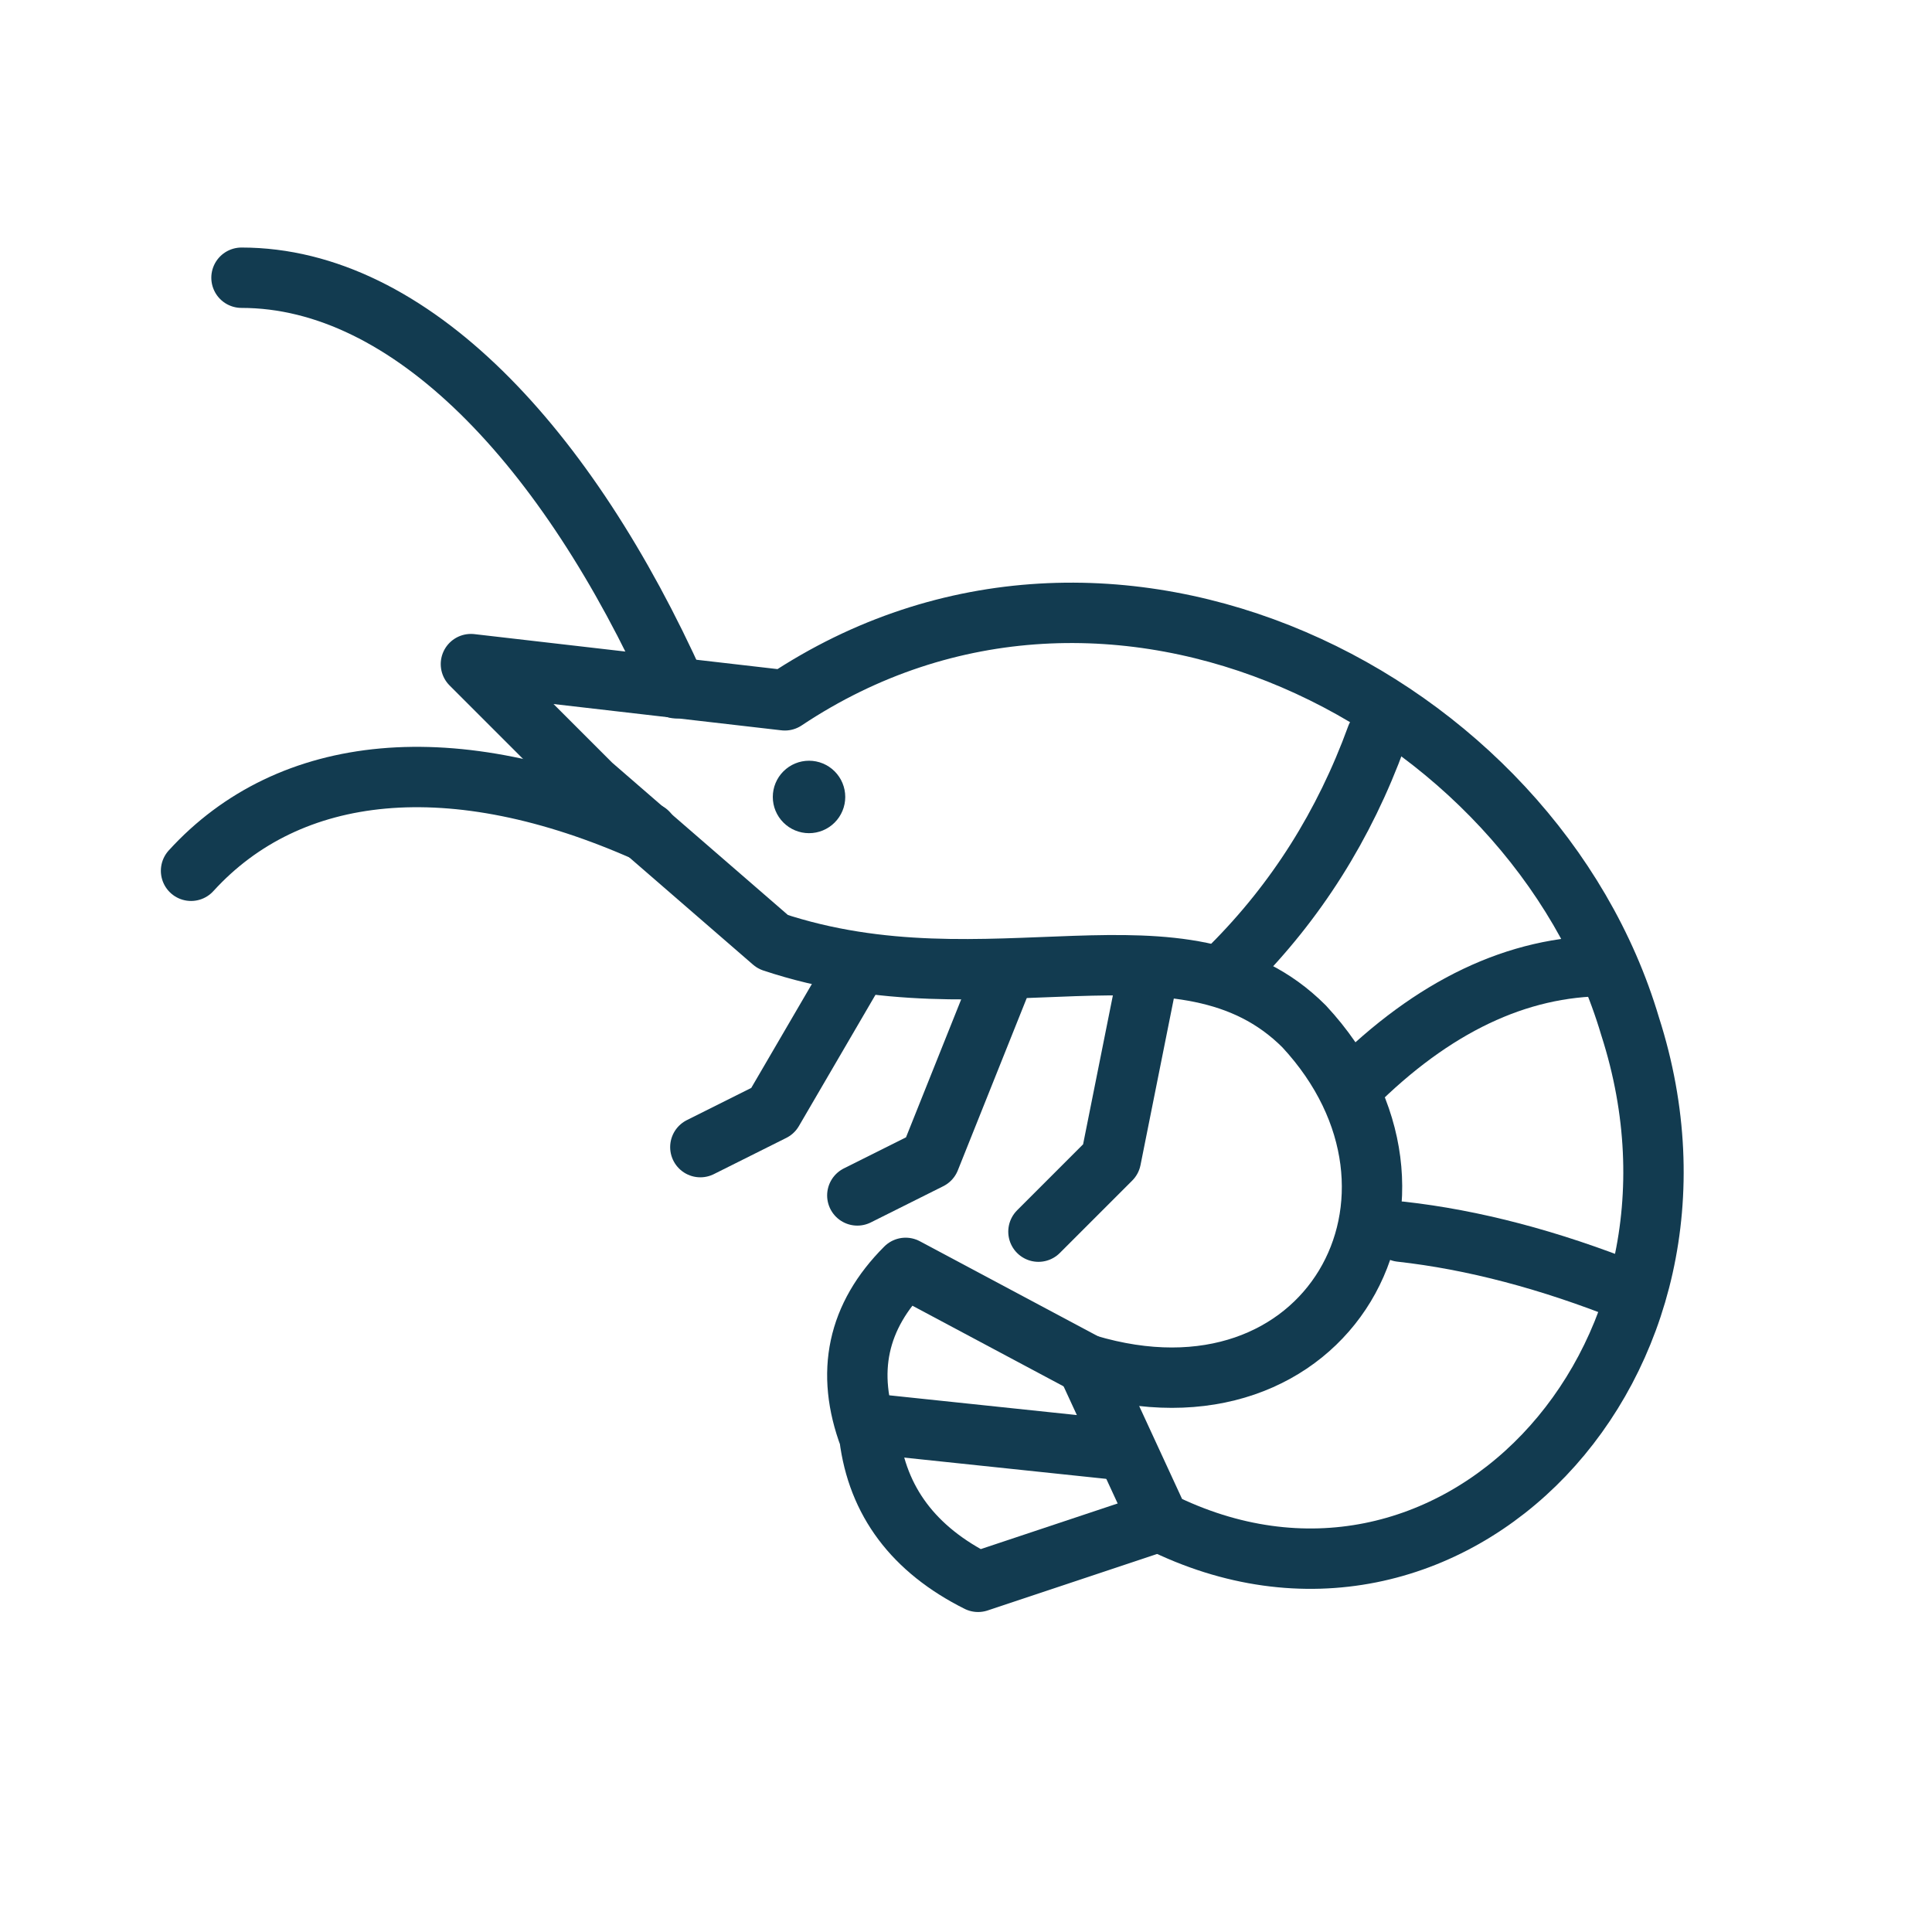
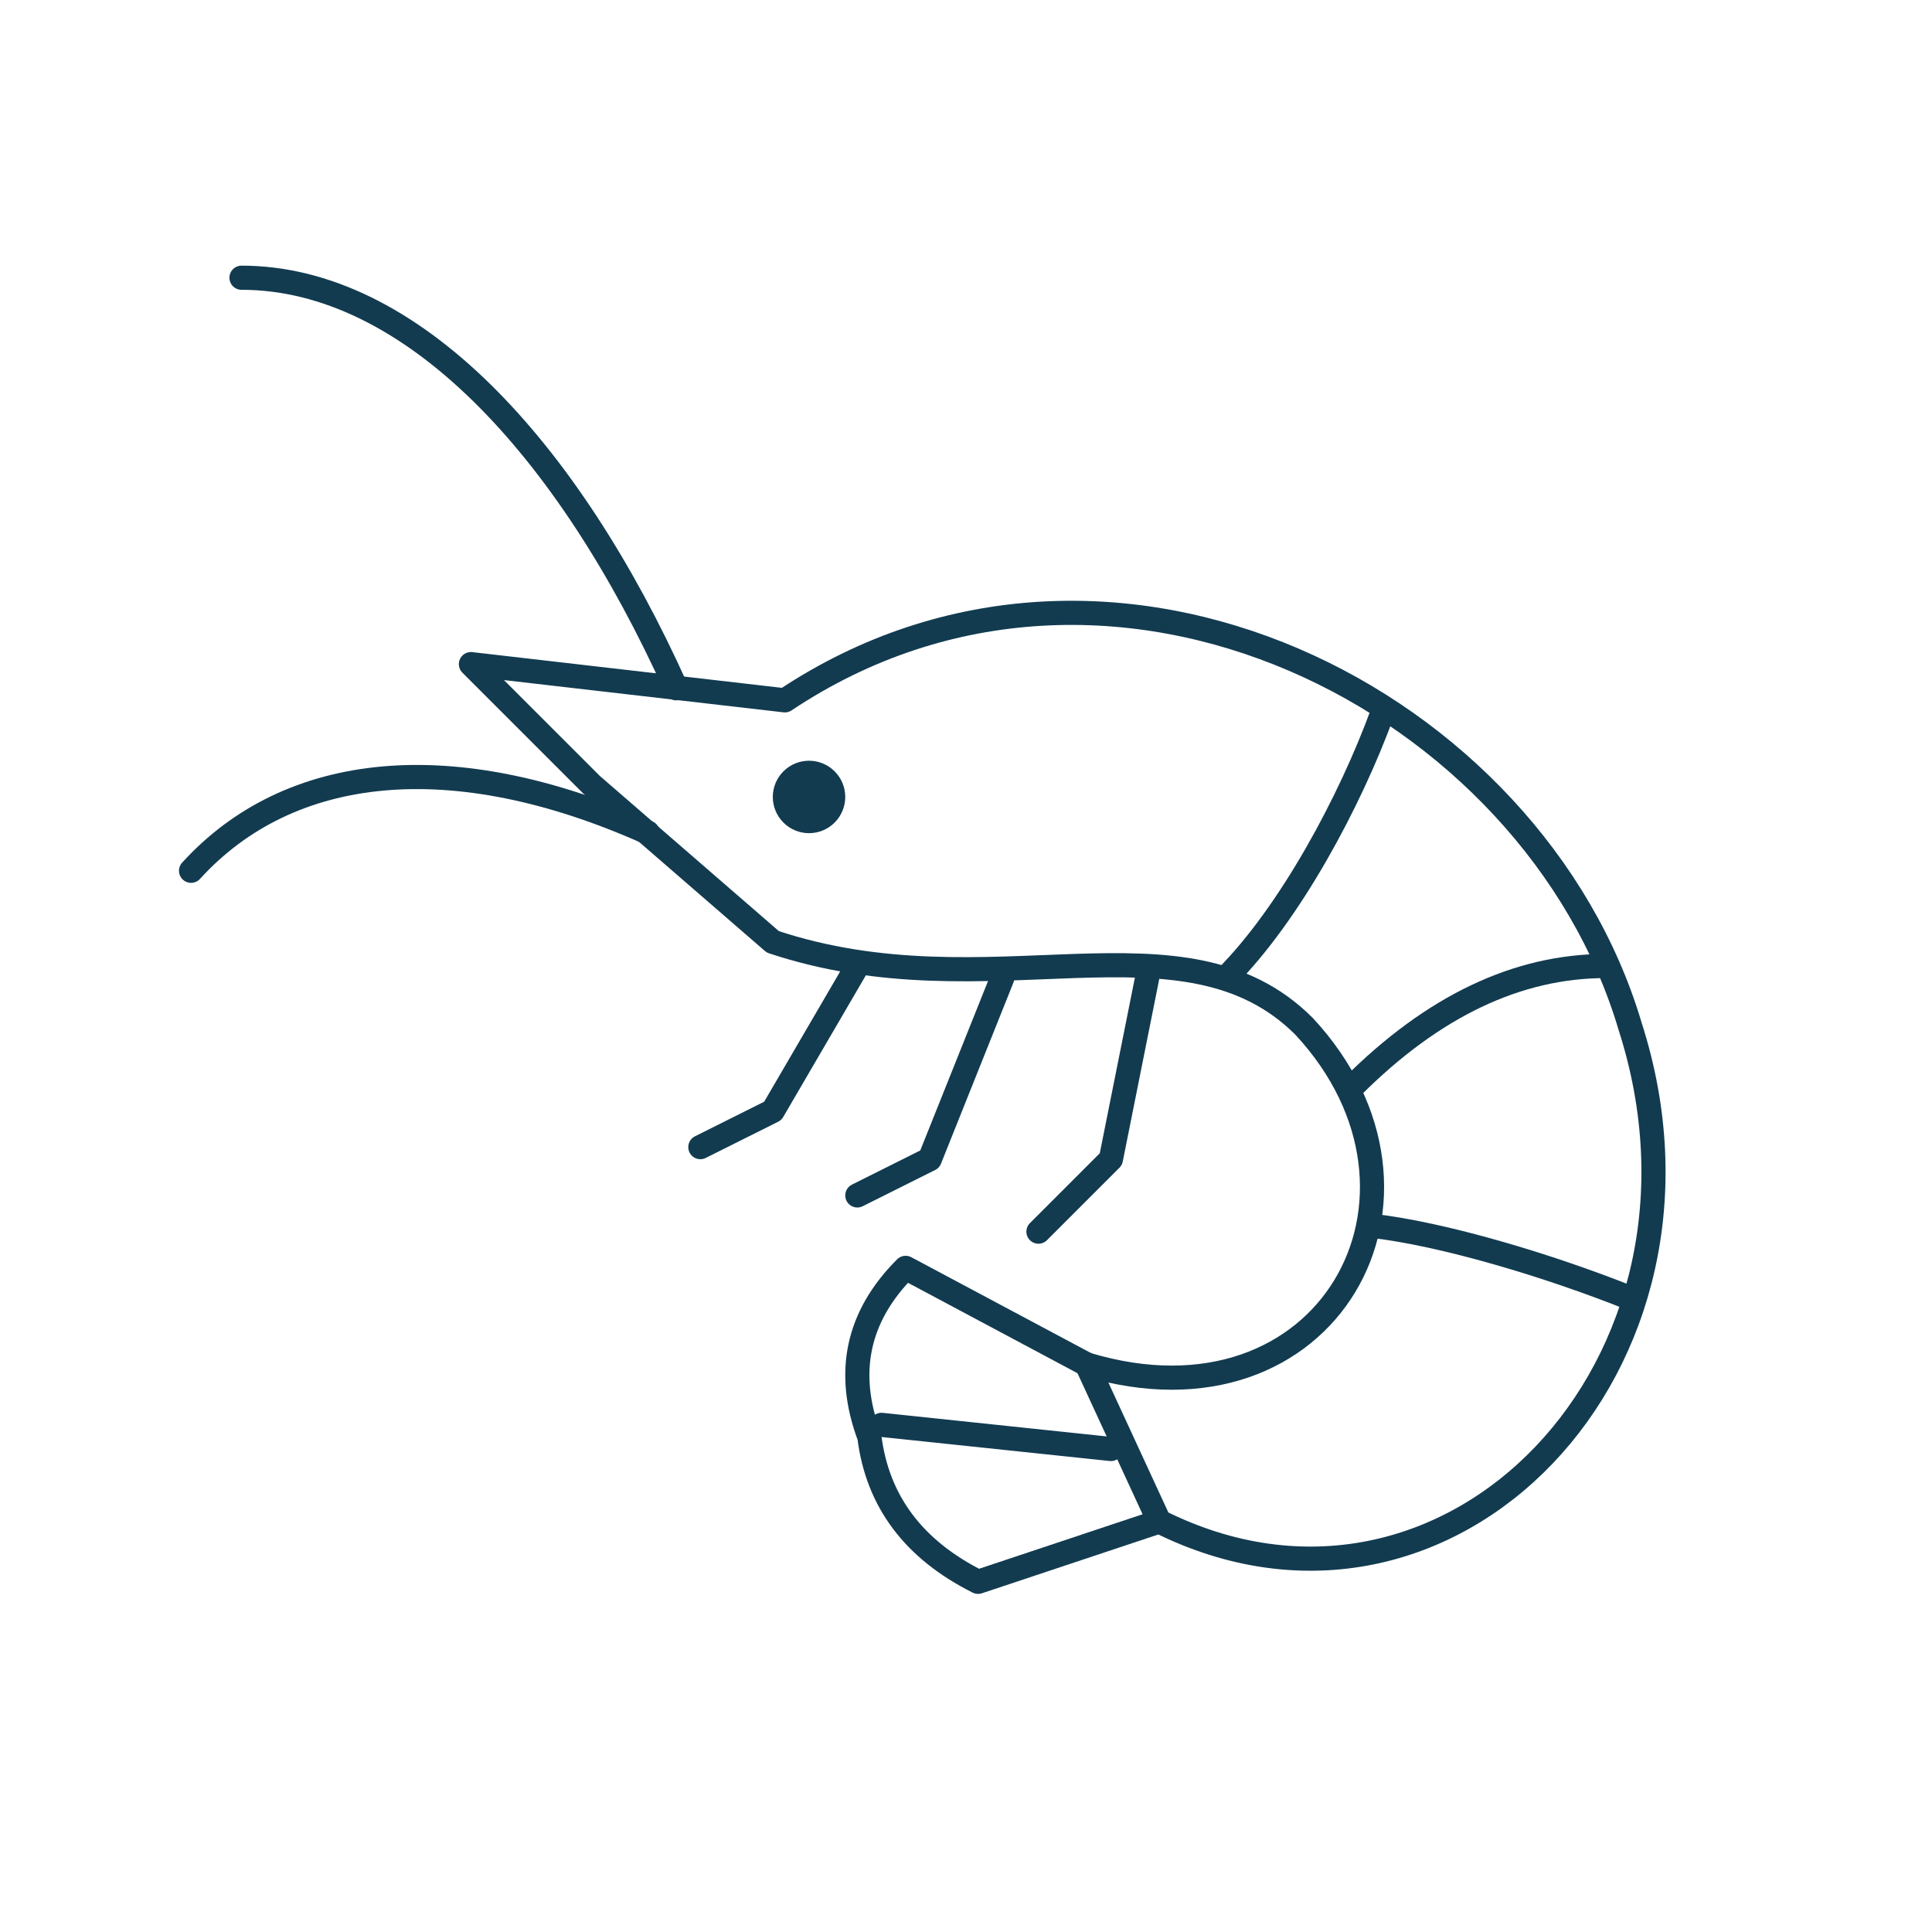
<svg xmlns="http://www.w3.org/2000/svg" width="160" height="160" viewBox="0 0 160 160" fill="none">
-   <path d="M56 57C47 37 34 23 20 23" stroke-width="5" stroke-linecap="round" stroke-linejoin="round" stroke="#123B50" />
-   <path d="M53.636 68.943C37.482 61.729 23.958 63.181 15.822 72.114" stroke-width="5" stroke-linecap="round" stroke-linejoin="round" stroke="#123B50" />
-   <path d="M71 80L64 92L58 95" stroke-width="5" stroke-linecap="round" stroke-linejoin="round" stroke="#123B50" />
-   <path d="M83 81L77 96L71 99" stroke-width="5" stroke-linecap="round" stroke-linejoin="round" stroke="#123B50" />
-   <path d="M95 81L92 96L86 102" stroke-width="5" stroke-linecap="round" stroke-linejoin="round" stroke="#123B50" />
-   <path d="M49 64.999L39 54.999L65 57.999C92 39.999 127 57.999 135 84.999C144 112.999 120 137.999 96 125.999L90 112.999C110 118.999 121 98.999 108 84.999C98 74.999 82 83.999 64 77.999L49 64.999Z" stroke-width="5" stroke-linecap="round" stroke-linejoin="round" stroke="#123B50" />
-   <path d="M114 61C111.333 68.333 107.333 74.667 102 80" stroke-width="5" stroke-linecap="round" stroke-linejoin="round" stroke="#123B50" />
-   <path d="M133 80C125.667 80 118.667 83.333 112 90" stroke-width="5" stroke-linecap="round" stroke-linejoin="round" stroke="#123B50" />
-   <path d="M135 107C128.333 104.333 122 102.667 116 102" stroke-width="5" stroke-linecap="round" stroke-linejoin="round" stroke="#123B50" />
-   <path d="M90 113L75 105C71 109 70 113.667 72 119C72.667 124.333 75.667 128.333 81 131L96 126" stroke-width="5" stroke-linecap="round" stroke-linejoin="round" stroke="#123B50" />
-   <path d="M73 118L92 120" stroke-width="5" stroke-linecap="round" stroke-linejoin="round" stroke="#123B50" />
+   <path d="M56 57C47 37 34 23 20 23" stroke-width="2" stroke-linecap="round" stroke-linejoin="round" stroke="#123B50" />
+   <path d="M53.636 68.943C37.482 61.729 23.958 63.181 15.822 72.114" stroke-width="2" stroke-linecap="round" stroke-linejoin="round" stroke="#123B50" />
+   <path d="M71 80L64 92L58 95" stroke-width="2" stroke-linecap="round" stroke-linejoin="round" stroke="#123B50" />
+   <path d="M83 81L77 96L71 99" stroke-width="2" stroke-linecap="round" stroke-linejoin="round" stroke="#123B50" />
+   <path d="M95 81L92 96L86 102" stroke-width="2" stroke-linecap="round" stroke-linejoin="round" stroke="#123B50" />
+   <path d="M49 64.999L39 54.999L65 57.999C92 39.999 127 57.999 135 84.999C144 112.999 120 137.999 96 125.999L90 112.999C110 118.999 121 98.999 108 84.999C98 74.999 82 83.999 64 77.999L49 64.999Z" stroke-width="2" stroke-linecap="round" stroke-linejoin="round" stroke="#123B50" />
+   <path d="M114.5 59C111.833 66.333 106.833 75.667 101.5 81" stroke-width="2" stroke-linecap="round" stroke-linejoin="round" stroke="#123B50" />
+   <path d="M133 80C125.667 80 118.667 83.333 112 90" stroke-width="2" stroke-linecap="round" stroke-linejoin="round" stroke="#123B50" />
+   <path d="M135 107.5C128.333 104.833 119.5 102.167 113.5 101.5" stroke-width="2" stroke-linecap="round" stroke-linejoin="round" stroke="#123B50" />
+   <path d="M90 113L75 105C71 109 70 113.667 72 119C72.667 124.333 75.667 128.333 81 131L96 126" stroke-width="2" stroke-linecap="round" stroke-linejoin="round" stroke="#123B50" />
+   <path d="M73 118L92 120" stroke-width="2" stroke-linecap="round" stroke-linejoin="round" stroke="#123B50" />
  <path d="M70 66C70 66.796 69.684 67.559 69.121 68.121C68.559 68.684 67.796 69 67 69C66.204 69 65.441 68.684 64.879 68.121C64.316 67.559 64 66.796 64 66C64 65.204 64.316 64.441 64.879 63.879C65.441 63.316 66.204 63 67 63C67.796 63 68.559 63.316 69.121 63.879C69.684 64.441 70 65.204 70 66Z" fill="#123B50" />
</svg>
